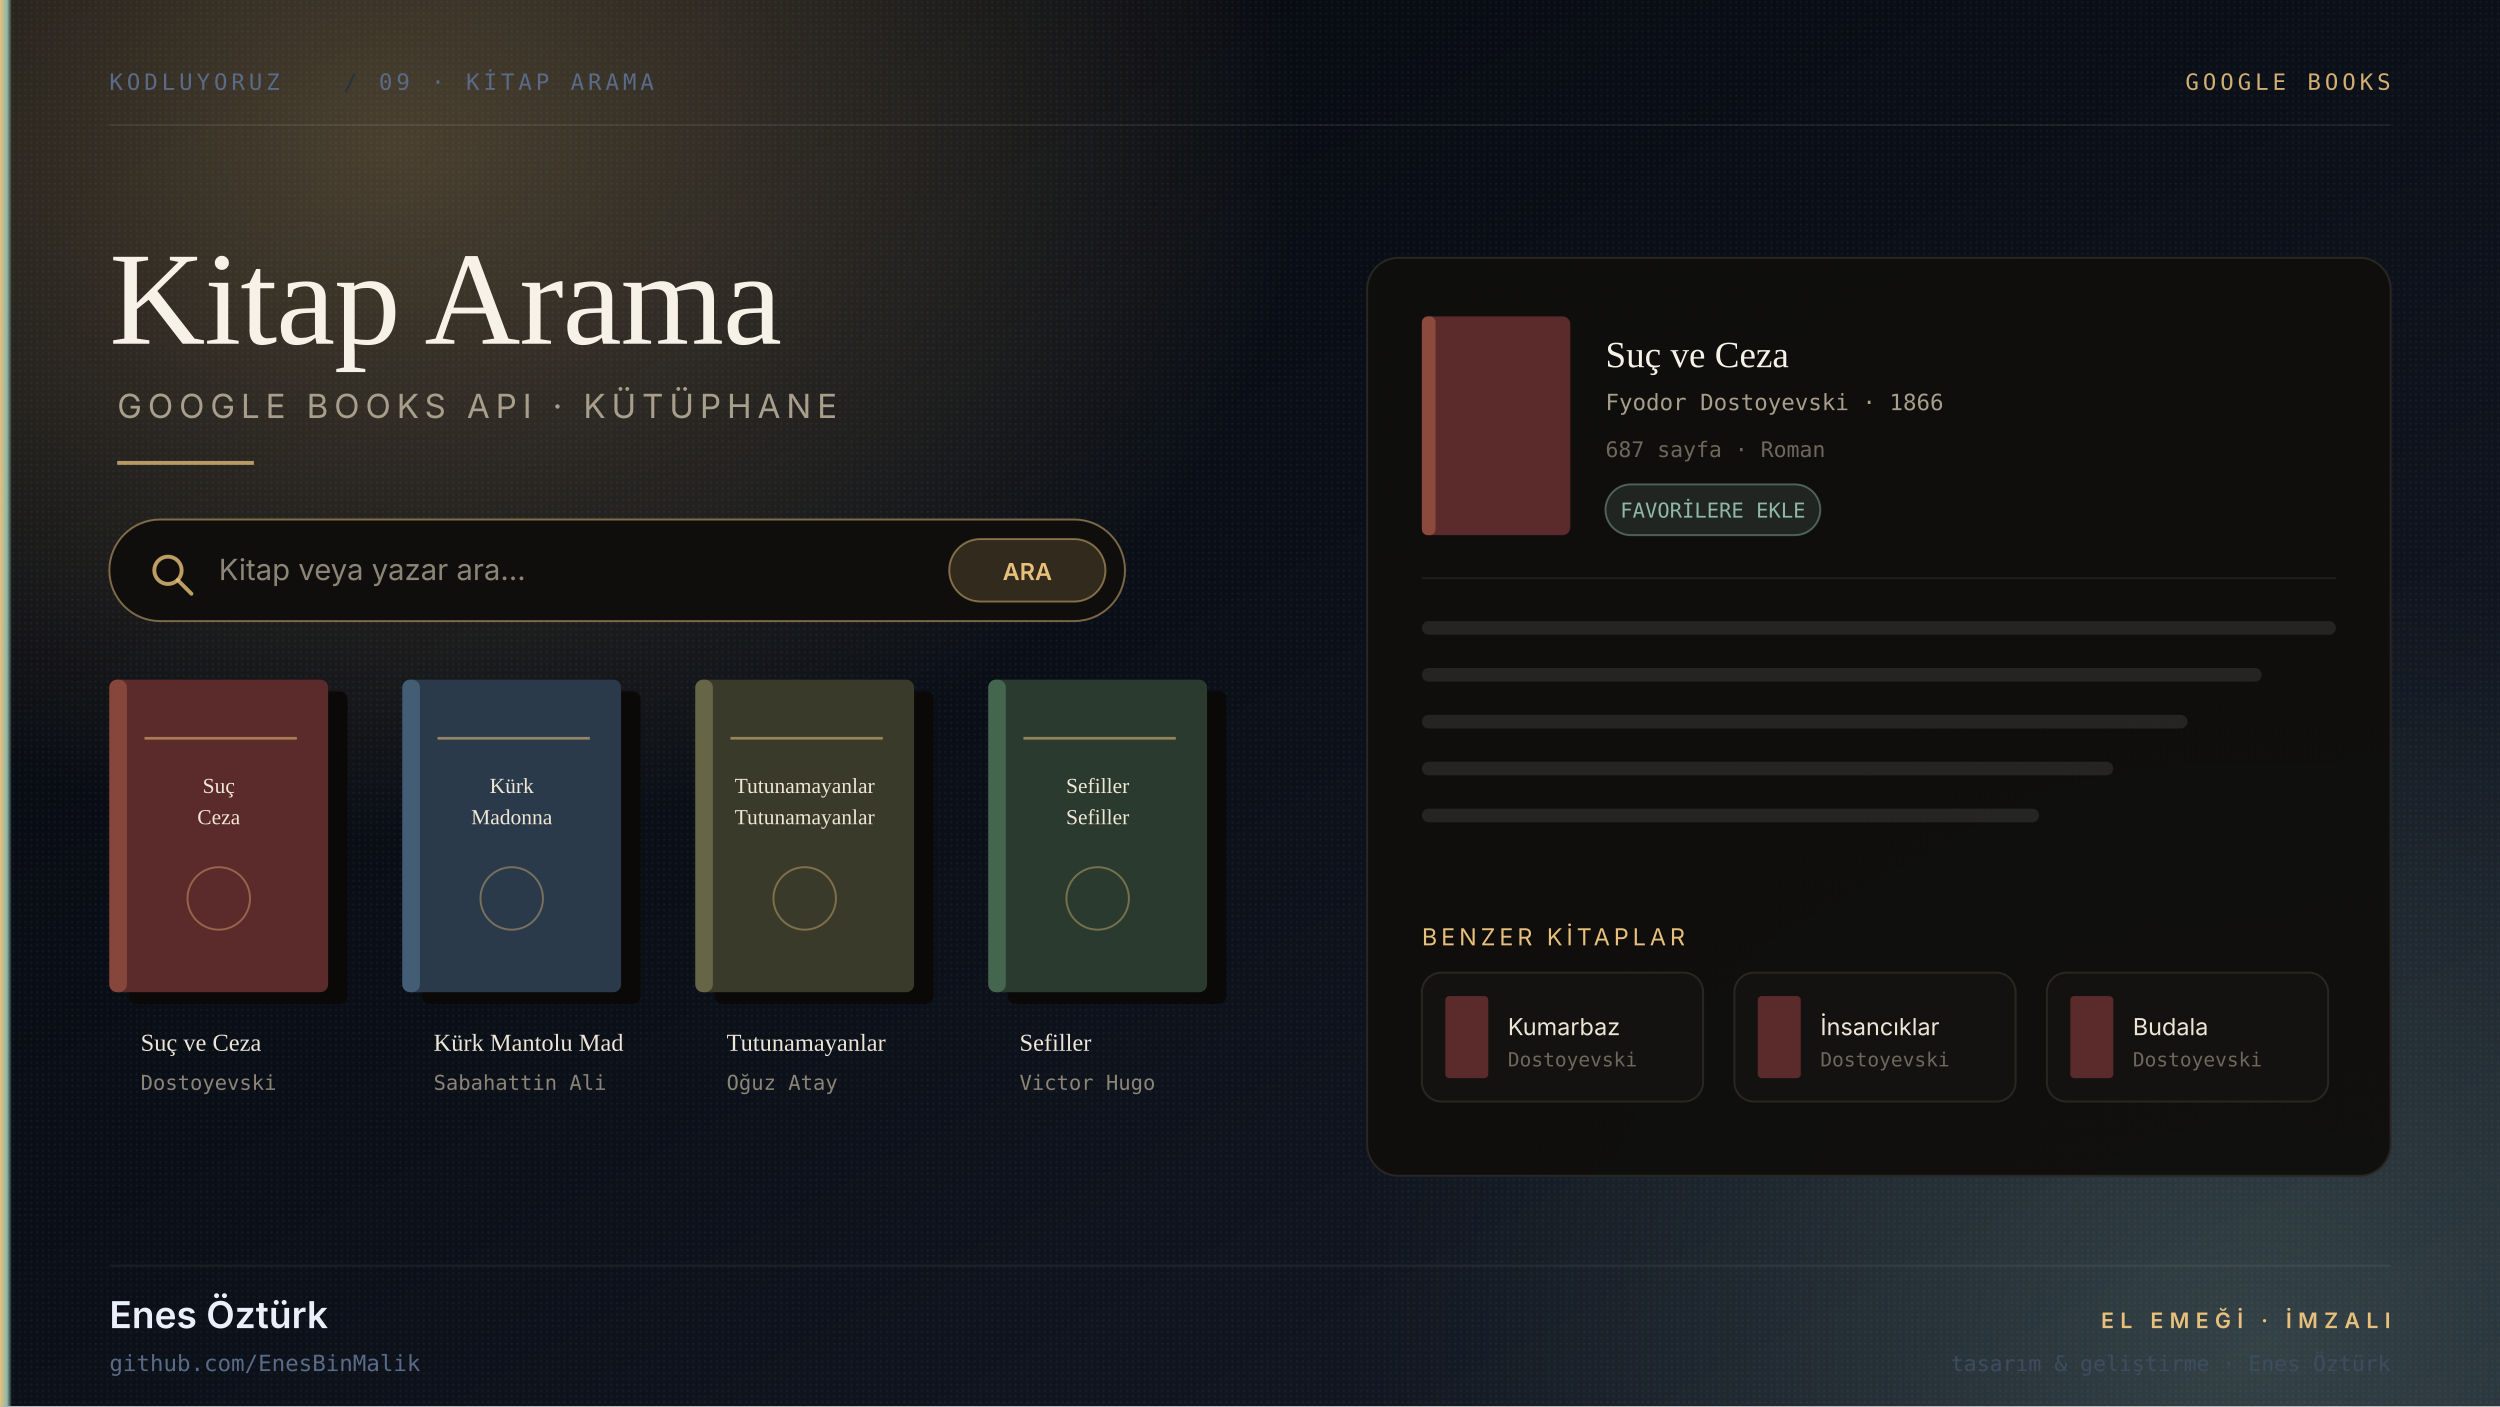
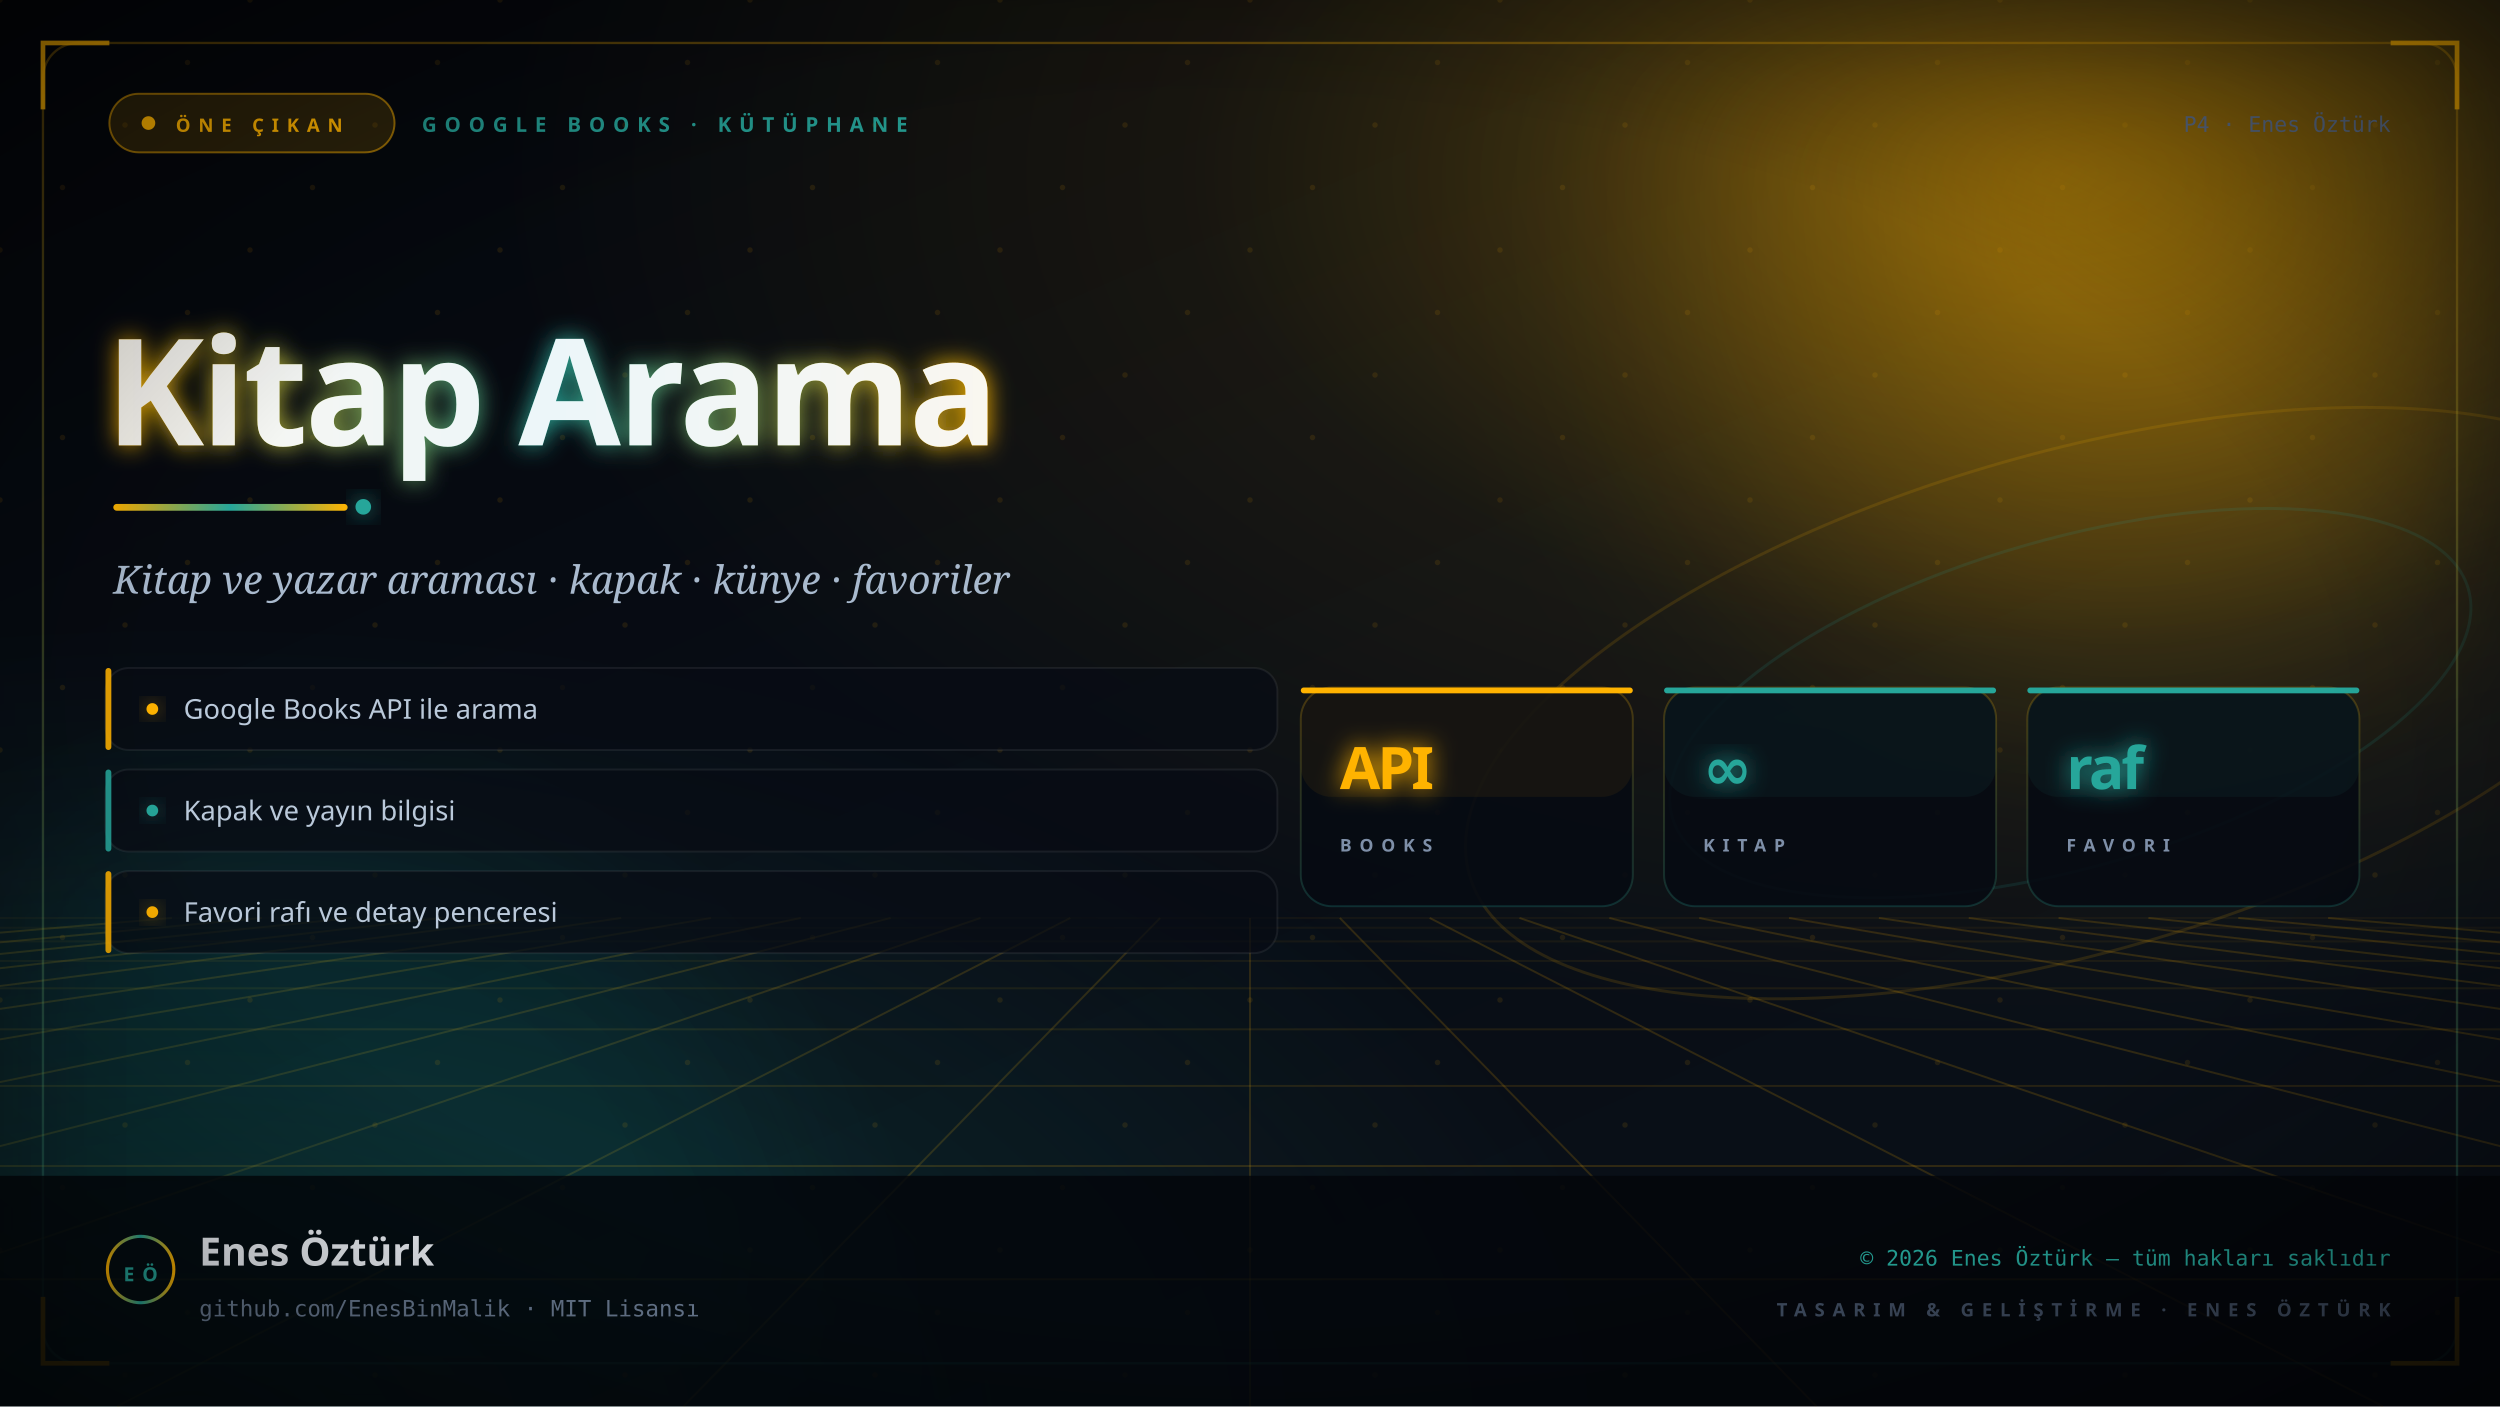
- <svg xmlns="http://www.w3.org/2000/svg" viewBox="0 0 1280 720" width="1280" height="720" role="img" aria-label="Kitap Arama Uygulaması — Enes Öztürk">
+ <svg xmlns="http://www.w3.org/2000/svg" width="1280" height="720" viewBox="0 0 1280 720" role="img" aria-label="Kitap Arama">
+   <style>.t{font-family:'Segoe UI',system-ui,sans-serif}.ttl{font-family:'Segoe UI',system-ui,sans-serif;font-weight:700;letter-spacing:-1.5px}.m{font-family:'Consolas',monospace}.cap{font-family:'Segoe UI',sans-serif;font-weight:700;letter-spacing:4px}.ser{font-family:Georgia,serif;font-style:italic}</style>
  <defs>
-     <linearGradient id="bg" x1="0" y1="0" x2="1" y2="1">
-       <stop offset="0" stop-color="#05070C" />
-       <stop offset="52%" stop-color="#0B1019" />
-       <stop offset="100%" stop-color="#151A26" />
+     <linearGradient id="bg" x1="0" y1="0" x2="0.8" y2="1">
+       <stop offset="0" stop-color="#04060A" />
+       <stop offset="0.45" stop-color="#070C14" />
+       <stop offset="1" stop-color="#0A1018" />
    </linearGradient>
-     <linearGradient id="accent" x1="0" y1="0" x2="1" y2="0">
-       <stop offset="0" stop-color="#E7C07B" />
-       <stop offset="60%" stop-color="#8FB8A8" />
-       <stop offset="100%" stop-color="#8FB8A8" stop-opacity="0.05" />
+     <linearGradient id="ac" x1="0" y1="0" x2="1" y2="0">
+       <stop offset="0" stop-color="#FFB300" />
+       <stop offset="0.5" stop-color="#26A69A" />
+       <stop offset="1" stop-color="#FFB300" />
    </linearGradient>
-     <radialGradient id="glow1" cx="50%" cy="50%" r="50%">
-       <stop offset="0" stop-color="#E7C07B" stop-opacity="0.30" />
-       <stop offset="100%" stop-color="#E7C07B" stop-opacity="0" />
+     <linearGradient id="acv" x1="0" y1="0" x2="0" y2="1">
+       <stop offset="0" stop-color="#FFB300" />
+       <stop offset="1" stop-color="#26A69A" />
+     </linearGradient>
+     <radialGradient id="g1" cx="0.82" cy="0.12" r="0.62">
+       <stop offset="0" stop-color="#FFB300" stop-opacity="0.34" />
+       <stop offset="0.55" stop-color="#FFB300" stop-opacity="0.07" />
+       <stop offset="1" stop-color="#FFB300" stop-opacity="0" />
    </radialGradient>
-     <radialGradient id="glow2" cx="50%" cy="50%" r="50%">
-       <stop offset="0" stop-color="#8FB8A8" stop-opacity="0.26" />
-       <stop offset="100%" stop-color="#8FB8A8" stop-opacity="0" />
+     <radialGradient id="g2" cx="0.08" cy="1.02" r="0.58">
+       <stop offset="0" stop-color="#26A69A" stop-opacity="0.22" />
+       <stop offset="1" stop-color="#26A69A" stop-opacity="0" />
    </radialGradient>
-     <pattern id="noise" width="3" height="3" patternUnits="userSpaceOnUse">
-       <circle cx="1" cy="1" r="0.6" fill="#FFFFFF" fill-opacity="0.05" />
-     </pattern>
-     <linearGradient id="metal" x1="0" y1="0" x2="1" y2="1">
-       <stop offset="0" stop-color="#FFFFFF" stop-opacity="0.20" />
-       <stop offset="55%" stop-color="#FFFFFF" stop-opacity="0.04" />
-       <stop offset="100%" stop-color="#FFFFFF" stop-opacity="0.10" />
-     </linearGradient>
-     <linearGradient id="sheen" x1="0" y1="0" x2="1" y2="1">
-       <stop offset="0" stop-color="#FFFFFF" stop-opacity="0.14" />
-       <stop offset="55%" stop-color="#FFFFFF" stop-opacity="0" />
-     </linearGradient>
-     <style>.t{font-family:'Segoe UI',Inter,system-ui,-apple-system,Arial,sans-serif}.s{font-family:Georgia,'Times New Roman',serif}.m{font-family:'JetBrains Mono','Cascadia Code',Consolas,monospace}.ttl{font-family:Georgia,'Times New Roman',serif;letter-spacing:-0.5px}.cap{font-family:'Segoe UI',Inter,system-ui,-apple-system,Arial,sans-serif;font-weight:600;letter-spacing:3.2px}</style>
+     <radialGradient id="g3" cx="0.5" cy="0.5" r="0.5">
+       <stop offset="0" stop-color="#FFB300" stop-opacity="0.9" />
+       <stop offset="1" stop-color="#FFB300" stop-opacity="0" />
+     </radialGradient>
+     <radialGradient id="vig" cx="0.5" cy="0.5" r="0.78">
+       <stop offset="0.55" stop-color="#000000" stop-opacity="0" />
+       <stop offset="1" stop-color="#000000" stop-opacity="0.62" />
+     </radialGradient>
+     <filter id="blur40" x="-50%" y="-50%" width="200%" height="200%">
+       <feGaussianBlur stdDeviation="42" />
+     </filter>
+     <filter id="glow" x="-60%" y="-60%" width="220%" height="220%">
+       <feGaussianBlur stdDeviation="6" result="b" />
+       <feMerge>
+         <feMergeNode in="b" />
+         <feMergeNode in="SourceGraphic" />
+       </feMerge>
+     </filter>
+     <filter id="soft" x="-40%" y="-40%" width="180%" height="180%">
+       <feGaussianBlur stdDeviation="1.4" />
+     </filter>
  </defs>
  <rect width="1280" height="720" fill="url(#bg)" />
-   <rect width="1280" height="720" fill="url(#noise)" />
-   <ellipse cx="204" cy="72" rx="460" ry="360" fill="url(#glow1)" />
-   <ellipse cx="1152" cy="684" rx="460" ry="396" fill="url(#glow2)" />
-   <rect x="0" y="0" width="6" height="720" fill="url(#accent)" />
-   <g class="m" font-size="11.5" fill="#5A6B88" letter-spacing="2">
-     <text x="56" y="46">KODLUYORUZ</text>
-     <text x="176" y="46" fill="#243044">/</text>
-     <text x="194" y="46">09 · KİTAP ARAMA</text>
-     <text x="1224" y="46" text-anchor="end" fill="#E7C07B" fill-opacity="0.9">GOOGLE BOOKS</text>
+   <g stroke="#FFB300" stroke-opacity="0.16" stroke-width="1">
+     <line x1="88" y1="470" x2="-2840" y2="720" />
+     <line x1="134" y1="470" x2="-2550" y2="720" />
+     <line x1="180" y1="470" x2="-2260" y2="720" />
+     <line x1="226" y1="470" x2="-1970" y2="720" />
+     <line x1="272" y1="470" x2="-1680" y2="720" />
+     <line x1="318" y1="470" x2="-1390" y2="720" />
+     <line x1="364" y1="470" x2="-1100" y2="720" />
+     <line x1="410" y1="470" x2="-810" y2="720" />
+     <line x1="456" y1="470" x2="-520" y2="720" />
+     <line x1="502" y1="470" x2="-230" y2="720" />
+     <line x1="548" y1="470" x2="60" y2="720" />
+     <line x1="594" y1="470" x2="350" y2="720" />
+     <line x1="640" y1="470" x2="640" y2="720" />
+     <line x1="686" y1="470" x2="930" y2="720" />
+     <line x1="732" y1="470" x2="1220" y2="720" />
+     <line x1="778" y1="470" x2="1510" y2="720" />
+     <line x1="824" y1="470" x2="1800" y2="720" />
+     <line x1="870" y1="470" x2="2090" y2="720" />
+     <line x1="916" y1="470" x2="2380" y2="720" />
+     <line x1="962" y1="470" x2="2670" y2="720" />
+     <line x1="1008" y1="470" x2="2960" y2="720" />
+     <line x1="1054" y1="470" x2="3250" y2="720" />
+     <line x1="1100" y1="470" x2="3540" y2="720" />
+     <line x1="1146" y1="470" x2="3830" y2="720" />
+     <line x1="1192" y1="470" x2="4120" y2="720" />
+     <line x1="0" y1="470" x2="1280" y2="470" stroke-opacity="0.05" />
+     <line x1="0" y1="475" x2="1280" y2="475" stroke-opacity="0.05" />
+     <line x1="0" y1="482" x2="1280" y2="482" stroke-opacity="0.06" />
+     <line x1="0" y1="492" x2="1280" y2="492" stroke-opacity="0.07" />
+     <line x1="0" y1="506" x2="1280" y2="506" stroke-opacity="0.08" />
+     <line x1="0" y1="527" x2="1280" y2="527" stroke-opacity="0.10" />
+     <line x1="0" y1="556" x2="1280" y2="556" stroke-opacity="0.12" />
+     <line x1="0" y1="597" x2="1280" y2="597" stroke-opacity="0.16" />
+     <line x1="0" y1="655" x2="1280" y2="655" stroke-opacity="0.20" />
  </g>
-   <line x1="56" y1="64" x2="1224" y2="64" stroke="#FFFFFF" stroke-opacity="0.07" />
-   <text x="56" y="176" class="ttl" font-size="68" fill="#F7F2E8">Kitap Arama</text>
-   <text x="60" y="214" class="t" font-size="17" fill="#A79E8B" letter-spacing="3">GOOGLE BOOKS API · KÜTÜPHANE</text>
-   <rect x="60" y="236" width="70" height="2" fill="#E7C07B" fill-opacity="0.75" />
-   <rect x="56" y="266" width="520" height="52" rx="26" fill="#0F0E0C" stroke="#E7C07B" stroke-opacity="0.5" />
-   <circle cx="86" cy="292" r="7" fill="none" stroke="#E7C07B" stroke-opacity="0.8" stroke-width="2" />
-   <line x1="91" y1="297" x2="98" y2="304" stroke="#E7C07B" stroke-opacity="0.8" stroke-width="2" stroke-linecap="round" />
-   <text x="112" y="297" class="t" font-size="15" fill="#8C8577">Kitap veya yazar ara…</text>
-   <rect x="486" y="276" width="80" height="32" rx="16" fill="#E7C07B" fill-opacity="0.16" stroke="#E7C07B" stroke-opacity="0.5" />
-   <text x="526" y="297" text-anchor="middle" class="t" font-size="12" font-weight="600" fill="#E7C07B">ARA</text>
-   <rect x="66" y="354" width="112" height="160" rx="4" fill="#0A0908" />
-   <rect x="56" y="348" width="112" height="160" rx="4" fill="#5B2A2A" />
-   <rect x="56" y="348" width="9" height="160" rx="4" fill="#8C4A3F" fill-opacity="0.9" />
-   <line x1="74" y1="378" x2="152" y2="378" stroke="#E7C07B" stroke-opacity="0.55" stroke-width="1.4" />
-   <text x="112" y="406" text-anchor="middle" class="s" font-size="11" fill="#F0E7D6">Suç</text>
-   <text x="112" y="422" text-anchor="middle" class="s" font-size="11" fill="#F0E7D6">Ceza</text>
-   <circle cx="112" cy="460" r="16" fill="none" stroke="#E7C07B" stroke-opacity="0.4" />
-   <text x="72" y="538" class="s" font-size="12.5" fill="#EDE5D6">Suç ve Ceza</text>
-   <text x="72" y="558" class="m" font-size="10.5" fill="#8C8577">Dostoyevski</text>
-   <rect x="216" y="354" width="112" height="160" rx="4" fill="#0A0908" />
-   <rect x="206" y="348" width="112" height="160" rx="4" fill="#2B3A4A" />
-   <rect x="206" y="348" width="9" height="160" rx="4" fill="#46617A" fill-opacity="0.9" />
-   <line x1="224" y1="378" x2="302" y2="378" stroke="#E7C07B" stroke-opacity="0.55" stroke-width="1.4" />
-   <text x="262" y="406" text-anchor="middle" class="s" font-size="11" fill="#F0E7D6">Kürk</text>
-   <text x="262" y="422" text-anchor="middle" class="s" font-size="11" fill="#F0E7D6">Madonna</text>
-   <circle cx="262" cy="460" r="16" fill="none" stroke="#E7C07B" stroke-opacity="0.4" />
-   <text x="222" y="538" class="s" font-size="12.5" fill="#EDE5D6">Kürk Mantolu Mad</text>
-   <text x="222" y="558" class="m" font-size="10.5" fill="#8C8577">Sabahattin Ali</text>
-   <rect x="366" y="354" width="112" height="160" rx="4" fill="#0A0908" />
-   <rect x="356" y="348" width="112" height="160" rx="4" fill="#3A3A2B" />
-   <rect x="356" y="348" width="9" height="160" rx="4" fill="#6B6A4A" fill-opacity="0.9" />
-   <line x1="374" y1="378" x2="452" y2="378" stroke="#E7C07B" stroke-opacity="0.55" stroke-width="1.4" />
-   <text x="412" y="406" text-anchor="middle" class="s" font-size="11" fill="#F0E7D6">Tutunamayanlar</text>
-   <text x="412" y="422" text-anchor="middle" class="s" font-size="11" fill="#F0E7D6">Tutunamayanlar</text>
-   <circle cx="412" cy="460" r="16" fill="none" stroke="#E7C07B" stroke-opacity="0.4" />
-   <text x="372" y="538" class="s" font-size="12.5" fill="#EDE5D6">Tutunamayanlar</text>
-   <text x="372" y="558" class="m" font-size="10.5" fill="#8C8577">Oğuz Atay</text>
-   <rect x="516" y="354" width="112" height="160" rx="4" fill="#0A0908" />
-   <rect x="506" y="348" width="112" height="160" rx="4" fill="#2A3A2E" />
-   <rect x="506" y="348" width="9" height="160" rx="4" fill="#476B52" fill-opacity="0.9" />
-   <line x1="524" y1="378" x2="602" y2="378" stroke="#E7C07B" stroke-opacity="0.55" stroke-width="1.4" />
-   <text x="562" y="406" text-anchor="middle" class="s" font-size="11" fill="#F0E7D6">Sefiller</text>
-   <text x="562" y="422" text-anchor="middle" class="s" font-size="11" fill="#F0E7D6">Sefiller</text>
-   <circle cx="562" cy="460" r="16" fill="none" stroke="#E7C07B" stroke-opacity="0.4" />
-   <text x="522" y="538" class="s" font-size="12.5" fill="#EDE5D6">Sefiller</text>
-   <text x="522" y="558" class="m" font-size="10.5" fill="#8C8577">Victor Hugo</text>
-   <rect x="700" y="132" width="524" height="470" rx="16" fill="#0F0E0C" fill-opacity="0.95" stroke="#2A2723" />
-   <rect x="728" y="162" width="76" height="112" rx="4" fill="#5B2A2A" />
-   <rect x="728" y="162" width="7" height="112" rx="3" fill="#8C4A3F" />
-   <text x="822" y="188" class="s" font-size="19" fill="#F7F2E8">Suç ve Ceza</text>
-   <text x="822" y="210" class="m" font-size="11.5" fill="#A79E8B">Fyodor Dostoyevski · 1866</text>
-   <text x="822" y="234" class="m" font-size="11" fill="#6E675C">687 sayfa · Roman</text>
-   <rect x="822" y="248" width="110" height="26" rx="13" fill="#8FB8A8" fill-opacity="0.14" stroke="#8FB8A8" stroke-opacity="0.45" />
-   <text x="877" y="265" text-anchor="middle" class="m" font-size="10.5" fill="#8FB8A8">FAVORİLERE EKLE</text>
-   <line x1="728" y1="296" x2="1196" y2="296" stroke="#FFFFFF" stroke-opacity="0.07" />
-   <rect x="728" y="318" width="468" height="7" rx="3.5" fill="#FFFFFF" fill-opacity="0.09" />
-   <rect x="728" y="342" width="430" height="7" rx="3.5" fill="#FFFFFF" fill-opacity="0.09" />
-   <rect x="728" y="366" width="392" height="7" rx="3.5" fill="#FFFFFF" fill-opacity="0.09" />
-   <rect x="728" y="390" width="354" height="7" rx="3.5" fill="#FFFFFF" fill-opacity="0.09" />
-   <rect x="728" y="414" width="316" height="7" rx="3.5" fill="#FFFFFF" fill-opacity="0.09" />
-   <text x="728" y="484" class="t" font-size="12" fill="#E7C07B" letter-spacing="2">BENZER KİTAPLAR</text>
-   <rect x="728" y="498" width="144" height="66" rx="10" fill="#141210" stroke="#2A2723" />
-   <rect x="740" y="510" width="22" height="42" rx="2" fill="#5B2A2A" />
-   <text x="772" y="530" class="t" font-size="12" fill="#EDE5D6">Kumarbaz</text>
-   <text x="772" y="546" class="m" font-size="10" fill="#6E675C">Dostoyevski</text>
-   <rect x="888" y="498" width="144" height="66" rx="10" fill="#141210" stroke="#2A2723" />
-   <rect x="900" y="510" width="22" height="42" rx="2" fill="#5B2A2A" />
-   <text x="932" y="530" class="t" font-size="12" fill="#EDE5D6">İnsancıklar</text>
-   <text x="932" y="546" class="m" font-size="10" fill="#6E675C">Dostoyevski</text>
-   <rect x="1048" y="498" width="144" height="66" rx="10" fill="#141210" stroke="#2A2723" />
-   <rect x="1060" y="510" width="22" height="42" rx="2" fill="#5B2A2A" />
-   <text x="1092" y="530" class="t" font-size="12" fill="#EDE5D6">Budala</text>
-   <text x="1092" y="546" class="m" font-size="10" fill="#6E675C">Dostoyevski</text>
-   <line x1="56" y1="648" x2="1224" y2="648" stroke="#FFFFFF" stroke-opacity="0.07" />
-   <text x="56" y="680" class="t" font-size="19" font-weight="600" fill="#E9F0FB">Enes Öztürk</text>
-   <text x="56" y="702" class="m" font-size="11.5" fill="#5A6B88">github.com/EnesBinMalik</text>
-   <text x="1224" y="680" text-anchor="end" class="cap" font-size="11" fill="#E7C07B">EL EMEĞİ · İMZALI</text>
-   <text x="1224" y="702" text-anchor="end" class="m" font-size="11" fill="#3F4C60">tasarım &amp; geliştirme · Enes Öztürk</text>
+   <circle cx="1090" cy="110" r="300" fill="url(#g3)" opacity="0.5" filter="url(#blur40)" />
+   <circle cx="150" cy="680" r="260" fill="#26A69A" fill-opacity="0.10" filter="url(#blur40)" />
+   <rect width="1280" height="720" fill="url(#g1)" />
+   <rect width="1280" height="720" fill="url(#g2)" />
+   <ellipse cx="1060" cy="360" rx="320" ry="128" fill="none" stroke="#FFB300" stroke-opacity="0.13" stroke-width="1.5" transform="rotate(-16 1060 360)" />
+   <ellipse cx="1060" cy="360" rx="212" ry="84" fill="none" stroke="#26A69A" stroke-opacity="0.13" stroke-width="1.5" transform="rotate(-16 1060 360)" />
+   <circle cx="0" cy="0" r="1.4" fill="#FFB300" fill-opacity="0.10" />
+   <circle cx="128" cy="0" r="1.4" fill="#FFB300" fill-opacity="0.10" />
+   <circle cx="256" cy="0" r="1.4" fill="#FFB300" fill-opacity="0.10" />
+   <circle cx="384" cy="0" r="1.4" fill="#FFB300" fill-opacity="0.10" />
+   <circle cx="512" cy="0" r="1.4" fill="#FFB300" fill-opacity="0.10" />
+   <circle cx="640" cy="0" r="1.4" fill="#FFB300" fill-opacity="0.10" />
+   <circle cx="768" cy="0" r="1.4" fill="#FFB300" fill-opacity="0.10" />
+   <circle cx="896" cy="0" r="1.4" fill="#FFB300" fill-opacity="0.10" />
+   <circle cx="1024" cy="0" r="1.4" fill="#FFB300" fill-opacity="0.10" />
+   <circle cx="1152" cy="0" r="1.4" fill="#FFB300" fill-opacity="0.10" />
+   <circle cx="96" cy="32" r="1.4" fill="#FFB300" fill-opacity="0.10" />
+   <circle cx="224" cy="32" r="1.4" fill="#FFB300" fill-opacity="0.10" />
+   <circle cx="352" cy="32" r="1.4" fill="#FFB300" fill-opacity="0.10" />
+   <circle cx="480" cy="32" r="1.4" fill="#FFB300" fill-opacity="0.10" />
+   <circle cx="608" cy="32" r="1.4" fill="#FFB300" fill-opacity="0.10" />
+   <circle cx="736" cy="32" r="1.4" fill="#FFB300" fill-opacity="0.10" />
+   <circle cx="864" cy="32" r="1.4" fill="#FFB300" fill-opacity="0.10" />
+   <circle cx="992" cy="32" r="1.4" fill="#FFB300" fill-opacity="0.10" />
+   <circle cx="1120" cy="32" r="1.4" fill="#FFB300" fill-opacity="0.10" />
+   <circle cx="1248" cy="32" r="1.4" fill="#FFB300" fill-opacity="0.10" />
+   <circle cx="64" cy="64" r="1.4" fill="#FFB300" fill-opacity="0.10" />
+   <circle cx="192" cy="64" r="1.4" fill="#FFB300" fill-opacity="0.10" />
+   <circle cx="320" cy="64" r="1.4" fill="#FFB300" fill-opacity="0.10" />
+   <circle cx="448" cy="64" r="1.4" fill="#FFB300" fill-opacity="0.10" />
+   <circle cx="576" cy="64" r="1.4" fill="#FFB300" fill-opacity="0.10" />
+   <circle cx="704" cy="64" r="1.4" fill="#FFB300" fill-opacity="0.10" />
+   <circle cx="832" cy="64" r="1.4" fill="#FFB300" fill-opacity="0.10" />
+   <circle cx="960" cy="64" r="1.4" fill="#FFB300" fill-opacity="0.10" />
+   <circle cx="1088" cy="64" r="1.4" fill="#FFB300" fill-opacity="0.10" />
+   <circle cx="1216" cy="64" r="1.4" fill="#FFB300" fill-opacity="0.10" />
+   <circle cx="32" cy="96" r="1.4" fill="#FFB300" fill-opacity="0.10" />
+   <circle cx="160" cy="96" r="1.4" fill="#FFB300" fill-opacity="0.10" />
+   <circle cx="288" cy="96" r="1.4" fill="#FFB300" fill-opacity="0.10" />
+   <circle cx="416" cy="96" r="1.4" fill="#FFB300" fill-opacity="0.10" />
+   <circle cx="544" cy="96" r="1.4" fill="#FFB300" fill-opacity="0.10" />
+   <circle cx="672" cy="96" r="1.4" fill="#FFB300" fill-opacity="0.10" />
+   <circle cx="800" cy="96" r="1.4" fill="#FFB300" fill-opacity="0.10" />
+   <circle cx="928" cy="96" r="1.4" fill="#FFB300" fill-opacity="0.10" />
+   <circle cx="1056" cy="96" r="1.4" fill="#FFB300" fill-opacity="0.10" />
+   <circle cx="1184" cy="96" r="1.4" fill="#FFB300" fill-opacity="0.10" />
+   <circle cx="0" cy="128" r="1.4" fill="#FFB300" fill-opacity="0.10" />
+   <circle cx="128" cy="128" r="1.4" fill="#FFB300" fill-opacity="0.10" />
+   <circle cx="256" cy="128" r="1.4" fill="#FFB300" fill-opacity="0.10" />
+   <circle cx="384" cy="128" r="1.4" fill="#FFB300" fill-opacity="0.10" />
+   <circle cx="512" cy="128" r="1.4" fill="#FFB300" fill-opacity="0.10" />
+   <circle cx="640" cy="128" r="1.4" fill="#FFB300" fill-opacity="0.10" />
+   <circle cx="768" cy="128" r="1.4" fill="#FFB300" fill-opacity="0.10" />
+   <circle cx="896" cy="128" r="1.4" fill="#FFB300" fill-opacity="0.10" />
+   <circle cx="1024" cy="128" r="1.4" fill="#FFB300" fill-opacity="0.10" />
+   <circle cx="1152" cy="128" r="1.4" fill="#FFB300" fill-opacity="0.10" />
+   <circle cx="96" cy="160" r="1.4" fill="#FFB300" fill-opacity="0.10" />
+   <circle cx="224" cy="160" r="1.4" fill="#FFB300" fill-opacity="0.10" />
+   <circle cx="352" cy="160" r="1.4" fill="#FFB300" fill-opacity="0.10" />
+   <circle cx="480" cy="160" r="1.4" fill="#FFB300" fill-opacity="0.10" />
+   <circle cx="608" cy="160" r="1.4" fill="#FFB300" fill-opacity="0.10" />
+   <circle cx="736" cy="160" r="1.4" fill="#FFB300" fill-opacity="0.10" />
+   <circle cx="864" cy="160" r="1.4" fill="#FFB300" fill-opacity="0.10" />
+   <circle cx="992" cy="160" r="1.4" fill="#FFB300" fill-opacity="0.10" />
+   <circle cx="1120" cy="160" r="1.4" fill="#FFB300" fill-opacity="0.10" />
+   <circle cx="1248" cy="160" r="1.4" fill="#FFB300" fill-opacity="0.10" />
+   <circle cx="64" cy="192" r="1.4" fill="#FFB300" fill-opacity="0.10" />
+   <circle cx="192" cy="192" r="1.4" fill="#FFB300" fill-opacity="0.10" />
+   <circle cx="320" cy="192" r="1.4" fill="#FFB300" fill-opacity="0.10" />
+   <circle cx="448" cy="192" r="1.4" fill="#FFB300" fill-opacity="0.10" />
+   <circle cx="576" cy="192" r="1.4" fill="#FFB300" fill-opacity="0.10" />
+   <circle cx="704" cy="192" r="1.4" fill="#FFB300" fill-opacity="0.10" />
+   <circle cx="832" cy="192" r="1.4" fill="#FFB300" fill-opacity="0.10" />
+   <circle cx="960" cy="192" r="1.4" fill="#FFB300" fill-opacity="0.10" />
+   <circle cx="1088" cy="192" r="1.4" fill="#FFB300" fill-opacity="0.10" />
+   <circle cx="1216" cy="192" r="1.4" fill="#FFB300" fill-opacity="0.10" />
+   <circle cx="32" cy="224" r="1.4" fill="#FFB300" fill-opacity="0.10" />
+   <circle cx="160" cy="224" r="1.4" fill="#FFB300" fill-opacity="0.10" />
+   <circle cx="288" cy="224" r="1.4" fill="#FFB300" fill-opacity="0.10" />
+   <circle cx="416" cy="224" r="1.4" fill="#FFB300" fill-opacity="0.10" />
+   <circle cx="544" cy="224" r="1.4" fill="#FFB300" fill-opacity="0.10" />
+   <circle cx="672" cy="224" r="1.4" fill="#FFB300" fill-opacity="0.10" />
+   <circle cx="800" cy="224" r="1.4" fill="#FFB300" fill-opacity="0.10" />
+   <circle cx="928" cy="224" r="1.4" fill="#FFB300" fill-opacity="0.10" />
+   <circle cx="1056" cy="224" r="1.4" fill="#FFB300" fill-opacity="0.10" />
+   <circle cx="1184" cy="224" r="1.4" fill="#FFB300" fill-opacity="0.10" />
+   <circle cx="0" cy="256" r="1.4" fill="#FFB300" fill-opacity="0.10" />
+   <circle cx="128" cy="256" r="1.4" fill="#FFB300" fill-opacity="0.10" />
+   <circle cx="256" cy="256" r="1.4" fill="#FFB300" fill-opacity="0.10" />
+   <circle cx="384" cy="256" r="1.4" fill="#FFB300" fill-opacity="0.10" />
+   <circle cx="512" cy="256" r="1.4" fill="#FFB300" fill-opacity="0.10" />
+   <circle cx="640" cy="256" r="1.4" fill="#FFB300" fill-opacity="0.10" />
+   <circle cx="768" cy="256" r="1.4" fill="#FFB300" fill-opacity="0.10" />
+   <circle cx="896" cy="256" r="1.4" fill="#FFB300" fill-opacity="0.10" />
+   <circle cx="1024" cy="256" r="1.4" fill="#FFB300" fill-opacity="0.10" />
+   <circle cx="1152" cy="256" r="1.4" fill="#FFB300" fill-opacity="0.10" />
+   <circle cx="96" cy="288" r="1.4" fill="#FFB300" fill-opacity="0.10" />
+   <circle cx="224" cy="288" r="1.4" fill="#FFB300" fill-opacity="0.10" />
+   <circle cx="352" cy="288" r="1.4" fill="#FFB300" fill-opacity="0.10" />
+   <circle cx="480" cy="288" r="1.4" fill="#FFB300" fill-opacity="0.10" />
+   <circle cx="608" cy="288" r="1.4" fill="#FFB300" fill-opacity="0.10" />
+   <circle cx="736" cy="288" r="1.4" fill="#FFB300" fill-opacity="0.10" />
+   <circle cx="864" cy="288" r="1.4" fill="#FFB300" fill-opacity="0.10" />
+   <circle cx="992" cy="288" r="1.4" fill="#FFB300" fill-opacity="0.10" />
+   <circle cx="1120" cy="288" r="1.4" fill="#FFB300" fill-opacity="0.10" />
+   <circle cx="1248" cy="288" r="1.4" fill="#FFB300" fill-opacity="0.10" />
+   <circle cx="64" cy="320" r="1.4" fill="#FFB300" fill-opacity="0.10" />
+   <circle cx="192" cy="320" r="1.4" fill="#FFB300" fill-opacity="0.10" />
+   <circle cx="320" cy="320" r="1.4" fill="#FFB300" fill-opacity="0.10" />
+   <circle cx="448" cy="320" r="1.4" fill="#FFB300" fill-opacity="0.10" />
+   <circle cx="576" cy="320" r="1.4" fill="#FFB300" fill-opacity="0.10" />
+   <circle cx="704" cy="320" r="1.4" fill="#FFB300" fill-opacity="0.10" />
+   <circle cx="832" cy="320" r="1.4" fill="#FFB300" fill-opacity="0.10" />
+   <circle cx="960" cy="320" r="1.4" fill="#FFB300" fill-opacity="0.10" />
+   <circle cx="1088" cy="320" r="1.4" fill="#FFB300" fill-opacity="0.10" />
+   <circle cx="1216" cy="320" r="1.4" fill="#FFB300" fill-opacity="0.10" />
+   <circle cx="32" cy="352" r="1.4" fill="#FFB300" fill-opacity="0.10" />
+   <circle cx="160" cy="352" r="1.4" fill="#FFB300" fill-opacity="0.10" />
+   <circle cx="288" cy="352" r="1.4" fill="#FFB300" fill-opacity="0.10" />
+   <circle cx="416" cy="352" r="1.4" fill="#FFB300" fill-opacity="0.10" />
+   <circle cx="544" cy="352" r="1.4" fill="#FFB300" fill-opacity="0.10" />
+   <circle cx="672" cy="352" r="1.4" fill="#FFB300" fill-opacity="0.10" />
+   <circle cx="800" cy="352" r="1.4" fill="#FFB300" fill-opacity="0.10" />
+   <circle cx="928" cy="352" r="1.4" fill="#FFB300" fill-opacity="0.10" />
+   <circle cx="1056" cy="352" r="1.4" fill="#FFB300" fill-opacity="0.10" />
+   <circle cx="1184" cy="352" r="1.4" fill="#FFB300" fill-opacity="0.10" />
+   <circle cx="0" cy="384" r="1.4" fill="#FFB300" fill-opacity="0.10" />
+   <circle cx="128" cy="384" r="1.4" fill="#FFB300" fill-opacity="0.10" />
+   <circle cx="256" cy="384" r="1.4" fill="#FFB300" fill-opacity="0.10" />
+   <circle cx="384" cy="384" r="1.4" fill="#FFB300" fill-opacity="0.10" />
+   <circle cx="512" cy="384" r="1.4" fill="#FFB300" fill-opacity="0.10" />
+   <circle cx="640" cy="384" r="1.4" fill="#FFB300" fill-opacity="0.10" />
+   <circle cx="768" cy="384" r="1.4" fill="#FFB300" fill-opacity="0.10" />
+   <circle cx="896" cy="384" r="1.4" fill="#FFB300" fill-opacity="0.10" />
+   <circle cx="1024" cy="384" r="1.4" fill="#FFB300" fill-opacity="0.10" />
+   <circle cx="1152" cy="384" r="1.4" fill="#FFB300" fill-opacity="0.10" />
+   <circle cx="96" cy="416" r="1.4" fill="#FFB300" fill-opacity="0.10" />
+   <circle cx="224" cy="416" r="1.4" fill="#FFB300" fill-opacity="0.10" />
+   <circle cx="352" cy="416" r="1.4" fill="#FFB300" fill-opacity="0.10" />
+   <circle cx="480" cy="416" r="1.4" fill="#FFB300" fill-opacity="0.10" />
+   <circle cx="608" cy="416" r="1.4" fill="#FFB300" fill-opacity="0.10" />
+   <circle cx="736" cy="416" r="1.4" fill="#FFB300" fill-opacity="0.10" />
+   <circle cx="864" cy="416" r="1.4" fill="#FFB300" fill-opacity="0.10" />
+   <circle cx="992" cy="416" r="1.4" fill="#FFB300" fill-opacity="0.10" />
+   <circle cx="1120" cy="416" r="1.4" fill="#FFB300" fill-opacity="0.10" />
+   <circle cx="1248" cy="416" r="1.4" fill="#FFB300" fill-opacity="0.10" />
+   <circle cx="64" cy="448" r="1.4" fill="#FFB300" fill-opacity="0.10" />
+   <circle cx="192" cy="448" r="1.4" fill="#FFB300" fill-opacity="0.10" />
+   <circle cx="320" cy="448" r="1.4" fill="#FFB300" fill-opacity="0.10" />
+   <circle cx="448" cy="448" r="1.4" fill="#FFB300" fill-opacity="0.10" />
+   <circle cx="576" cy="448" r="1.4" fill="#FFB300" fill-opacity="0.10" />
+   <circle cx="704" cy="448" r="1.4" fill="#FFB300" fill-opacity="0.10" />
+   <circle cx="832" cy="448" r="1.4" fill="#FFB300" fill-opacity="0.10" />
+   <circle cx="960" cy="448" r="1.4" fill="#FFB300" fill-opacity="0.10" />
+   <circle cx="1088" cy="448" r="1.4" fill="#FFB300" fill-opacity="0.10" />
+   <circle cx="1216" cy="448" r="1.4" fill="#FFB300" fill-opacity="0.10" />
+   <circle cx="32" cy="480" r="1.4" fill="#FFB300" fill-opacity="0.10" />
+   <circle cx="160" cy="480" r="1.4" fill="#FFB300" fill-opacity="0.10" />
+   <circle cx="288" cy="480" r="1.4" fill="#FFB300" fill-opacity="0.10" />
+   <circle cx="416" cy="480" r="1.4" fill="#FFB300" fill-opacity="0.10" />
+   <circle cx="544" cy="480" r="1.4" fill="#FFB300" fill-opacity="0.10" />
+   <circle cx="672" cy="480" r="1.4" fill="#FFB300" fill-opacity="0.10" />
+   <circle cx="800" cy="480" r="1.4" fill="#FFB300" fill-opacity="0.10" />
+   <circle cx="928" cy="480" r="1.4" fill="#FFB300" fill-opacity="0.10" />
+   <circle cx="1056" cy="480" r="1.4" fill="#FFB300" fill-opacity="0.10" />
+   <circle cx="1184" cy="480" r="1.4" fill="#FFB300" fill-opacity="0.10" />
+   <circle cx="0" cy="512" r="1.4" fill="#FFB300" fill-opacity="0.10" />
+   <circle cx="128" cy="512" r="1.4" fill="#FFB300" fill-opacity="0.10" />
+   <circle cx="256" cy="512" r="1.4" fill="#FFB300" fill-opacity="0.10" />
+   <circle cx="384" cy="512" r="1.4" fill="#FFB300" fill-opacity="0.10" />
+   <circle cx="512" cy="512" r="1.4" fill="#FFB300" fill-opacity="0.10" />
+   <circle cx="640" cy="512" r="1.4" fill="#FFB300" fill-opacity="0.10" />
+   <circle cx="768" cy="512" r="1.4" fill="#FFB300" fill-opacity="0.10" />
+   <circle cx="896" cy="512" r="1.4" fill="#FFB300" fill-opacity="0.10" />
+   <circle cx="1024" cy="512" r="1.4" fill="#FFB300" fill-opacity="0.10" />
+   <circle cx="1152" cy="512" r="1.4" fill="#FFB300" fill-opacity="0.10" />
+   <circle cx="96" cy="544" r="1.4" fill="#FFB300" fill-opacity="0.10" />
+   <circle cx="224" cy="544" r="1.4" fill="#FFB300" fill-opacity="0.10" />
+   <circle cx="352" cy="544" r="1.4" fill="#FFB300" fill-opacity="0.10" />
+   <circle cx="480" cy="544" r="1.4" fill="#FFB300" fill-opacity="0.10" />
+   <circle cx="608" cy="544" r="1.4" fill="#FFB300" fill-opacity="0.10" />
+   <circle cx="736" cy="544" r="1.4" fill="#FFB300" fill-opacity="0.10" />
+   <circle cx="864" cy="544" r="1.4" fill="#FFB300" fill-opacity="0.10" />
+   <circle cx="992" cy="544" r="1.4" fill="#FFB300" fill-opacity="0.10" />
+   <circle cx="1120" cy="544" r="1.4" fill="#FFB300" fill-opacity="0.10" />
+   <circle cx="1248" cy="544" r="1.4" fill="#FFB300" fill-opacity="0.10" />
+   <circle cx="64" cy="576" r="1.4" fill="#FFB300" fill-opacity="0.10" />
+   <circle cx="192" cy="576" r="1.4" fill="#FFB300" fill-opacity="0.10" />
+   <circle cx="320" cy="576" r="1.4" fill="#FFB300" fill-opacity="0.10" />
+   <circle cx="448" cy="576" r="1.4" fill="#FFB300" fill-opacity="0.10" />
+   <circle cx="576" cy="576" r="1.4" fill="#FFB300" fill-opacity="0.10" />
+   <circle cx="704" cy="576" r="1.4" fill="#FFB300" fill-opacity="0.10" />
+   <circle cx="832" cy="576" r="1.4" fill="#FFB300" fill-opacity="0.10" />
+   <circle cx="960" cy="576" r="1.4" fill="#FFB300" fill-opacity="0.10" />
+   <circle cx="1088" cy="576" r="1.4" fill="#FFB300" fill-opacity="0.10" />
+   <circle cx="1216" cy="576" r="1.4" fill="#FFB300" fill-opacity="0.10" />
+   <circle cx="32" cy="608" r="1.4" fill="#FFB300" fill-opacity="0.10" />
+   <circle cx="160" cy="608" r="1.4" fill="#FFB300" fill-opacity="0.10" />
+   <circle cx="288" cy="608" r="1.4" fill="#FFB300" fill-opacity="0.10" />
+   <circle cx="416" cy="608" r="1.4" fill="#FFB300" fill-opacity="0.10" />
+   <circle cx="544" cy="608" r="1.4" fill="#FFB300" fill-opacity="0.10" />
+   <circle cx="672" cy="608" r="1.4" fill="#FFB300" fill-opacity="0.10" />
+   <circle cx="800" cy="608" r="1.4" fill="#FFB300" fill-opacity="0.10" />
+   <circle cx="928" cy="608" r="1.4" fill="#FFB300" fill-opacity="0.10" />
+   <circle cx="1056" cy="608" r="1.4" fill="#FFB300" fill-opacity="0.10" />
+   <circle cx="1184" cy="608" r="1.4" fill="#FFB300" fill-opacity="0.10" />
+   <circle cx="0" cy="640" r="1.4" fill="#FFB300" fill-opacity="0.10" />
+   <circle cx="128" cy="640" r="1.4" fill="#FFB300" fill-opacity="0.10" />
+   <circle cx="256" cy="640" r="1.4" fill="#FFB300" fill-opacity="0.10" />
+   <circle cx="384" cy="640" r="1.4" fill="#FFB300" fill-opacity="0.10" />
+   <circle cx="512" cy="640" r="1.4" fill="#FFB300" fill-opacity="0.10" />
+   <circle cx="640" cy="640" r="1.4" fill="#FFB300" fill-opacity="0.10" />
+   <circle cx="768" cy="640" r="1.4" fill="#FFB300" fill-opacity="0.10" />
+   <circle cx="896" cy="640" r="1.4" fill="#FFB300" fill-opacity="0.10" />
+   <circle cx="1024" cy="640" r="1.4" fill="#FFB300" fill-opacity="0.10" />
+   <circle cx="1152" cy="640" r="1.4" fill="#FFB300" fill-opacity="0.10" />
+   <circle cx="96" cy="672" r="1.4" fill="#FFB300" fill-opacity="0.10" />
+   <circle cx="224" cy="672" r="1.4" fill="#FFB300" fill-opacity="0.10" />
+   <circle cx="352" cy="672" r="1.4" fill="#FFB300" fill-opacity="0.10" />
+   <circle cx="480" cy="672" r="1.4" fill="#FFB300" fill-opacity="0.10" />
+   <circle cx="608" cy="672" r="1.4" fill="#FFB300" fill-opacity="0.10" />
+   <circle cx="736" cy="672" r="1.4" fill="#FFB300" fill-opacity="0.10" />
+   <circle cx="864" cy="672" r="1.4" fill="#FFB300" fill-opacity="0.10" />
+   <circle cx="992" cy="672" r="1.4" fill="#FFB300" fill-opacity="0.10" />
+   <circle cx="1120" cy="672" r="1.4" fill="#FFB300" fill-opacity="0.10" />
+   <circle cx="1248" cy="672" r="1.4" fill="#FFB300" fill-opacity="0.10" />
+   <circle cx="64" cy="704" r="1.4" fill="#FFB300" fill-opacity="0.10" />
+   <circle cx="192" cy="704" r="1.4" fill="#FFB300" fill-opacity="0.10" />
+   <circle cx="320" cy="704" r="1.4" fill="#FFB300" fill-opacity="0.10" />
+   <circle cx="448" cy="704" r="1.4" fill="#FFB300" fill-opacity="0.10" />
+   <circle cx="576" cy="704" r="1.4" fill="#FFB300" fill-opacity="0.10" />
+   <circle cx="704" cy="704" r="1.4" fill="#FFB300" fill-opacity="0.10" />
+   <circle cx="832" cy="704" r="1.4" fill="#FFB300" fill-opacity="0.10" />
+   <circle cx="960" cy="704" r="1.4" fill="#FFB300" fill-opacity="0.10" />
+   <circle cx="1088" cy="704" r="1.4" fill="#FFB300" fill-opacity="0.10" />
+   <circle cx="1216" cy="704" r="1.4" fill="#FFB300" fill-opacity="0.10" />
+   <rect x="22" y="22" width="1236" height="676" rx="18" fill="none" stroke="url(#acv)" stroke-opacity="0.30" stroke-width="1.2" />
+   <path d="M22 56 L22 22 L56 22" fill="none" stroke="#FFB300" stroke-width="2.4" stroke-opacity="0.85" />
+   <path d="M1258 56 L1258 22 L1224 22" fill="none" stroke="#FFB300" stroke-width="2.4" stroke-opacity="0.85" />
+   <path d="M22 664 L22 698 L56 698" fill="none" stroke="#FFB300" stroke-width="2.4" stroke-opacity="0.85" />
+   <path d="M1258 664 L1258 698 L1224 698" fill="none" stroke="#FFB300" stroke-width="2.4" stroke-opacity="0.85" />
+   <rect x="56" y="48" width="146" height="30" rx="15" fill="#FFB300" fill-opacity="0.16" stroke="#FFB300" stroke-opacity="0.55" />
+   <circle cx="76" cy="63" r="3.5" fill="#FFB300" />
+   <text x="90" y="67.5" class="cap" font-size="9.5" fill="#FFB300">ÖNE ÇIKAN</text>
+   <text x="216" y="67.5" class="cap" font-size="10.5" fill="#26A69A" fill-opacity="0.9">GOOGLE BOOKS · KÜTÜPHANE</text>
+   <text x="1224" y="67.5" text-anchor="end" class="m" font-size="11" fill="#5A6B88">P4 · Enes Öztürk</text>
+   <line x1="56" y1="98" x2="1224" y2="98" stroke="url(#ac)" stroke-opacity="0.35" />
+   <text x="54" y="228" class="ttl" font-size="76" fill="url(#ac)" filter="url(#glow)">Kitap Arama</text>
+   <text x="54" y="228" class="ttl" font-size="76" fill="#F8FBFF" fill-opacity="0.94">Kitap Arama</text>
+   <rect x="58" y="258" width="120" height="3.5" rx="1.75" fill="url(#ac)" />
+   <circle cx="186" cy="259.5" r="4" fill="#26A69A" filter="url(#glow)" />
+   <text x="58" y="304" class="ser" font-size="20" fill="#A9BACE">Kitap ve yazar araması · kapak · künye · favoriler</text>
+   <rect x="54" y="342" width="600" height="42" rx="12" fill="#070C14" fill-opacity="0.72" stroke="#FFFFFF" stroke-opacity="0.07" />
+   <rect x="54" y="342" width="3" height="42" rx="1.5" fill="#FFB300" fill-opacity="0.9" />
+   <circle cx="78" cy="363" r="3" fill="#FFB300" filter="url(#glow)" />
+   <text x="94" y="368" class="t" font-size="14" fill="#BAC9DA">Google Books API ile arama</text>
+   <rect x="54" y="394" width="600" height="42" rx="12" fill="#070C14" fill-opacity="0.72" stroke="#FFFFFF" stroke-opacity="0.07" />
+   <rect x="54" y="394" width="3" height="42" rx="1.5" fill="#26A69A" fill-opacity="0.9" />
+   <circle cx="78" cy="415" r="3" fill="#26A69A" filter="url(#glow)" />
+   <text x="94" y="420" class="t" font-size="14" fill="#BAC9DA">Kapak ve yayın bilgisi</text>
+   <rect x="54" y="446" width="600" height="42" rx="12" fill="#070C14" fill-opacity="0.72" stroke="#FFFFFF" stroke-opacity="0.07" />
+   <rect x="54" y="446" width="3" height="42" rx="1.5" fill="#FFB300" fill-opacity="0.9" />
+   <circle cx="78" cy="467" r="3" fill="#FFB300" filter="url(#glow)" />
+   <text x="94" y="472" class="t" font-size="14" fill="#BAC9DA">Favori rafı ve detay penceresi</text>
+   <rect x="666" y="352" width="170" height="112" rx="16" fill="#060A12" fill-opacity="0.9" stroke="url(#acv)" stroke-opacity="0.22" />
+   <rect x="666" y="352" width="170" height="3" rx="1.5" fill="#FFB300" />
+   <rect x="666" y="352" width="170" height="56" rx="16" fill="#FFB300" fill-opacity="0.06" />
+   <text x="686" y="404" class="ttl" font-size="30" fill="#FFB300" filter="url(#glow)">API</text>
+   <text x="686" y="436" class="cap" font-size="9" fill="#7E8FA8">BOOKS</text>
+   <rect x="852" y="352" width="170" height="112" rx="16" fill="#060A12" fill-opacity="0.9" stroke="url(#acv)" stroke-opacity="0.22" />
+   <rect x="852" y="352" width="170" height="3" rx="1.5" fill="#26A69A" />
+   <rect x="852" y="352" width="170" height="56" rx="16" fill="#26A69A" fill-opacity="0.06" />
+   <text x="872" y="404" class="ttl" font-size="30" fill="#26A69A" filter="url(#glow)">∞</text>
+   <text x="872" y="436" class="cap" font-size="9" fill="#7E8FA8">KITAP</text>
+   <rect x="1038" y="352" width="170" height="112" rx="16" fill="#060A12" fill-opacity="0.9" stroke="url(#acv)" stroke-opacity="0.22" />
+   <rect x="1038" y="352" width="170" height="3" rx="1.5" fill="#26A69A" />
+   <rect x="1038" y="352" width="170" height="56" rx="16" fill="#26A69A" fill-opacity="0.06" />
+   <text x="1058" y="404" class="ttl" font-size="30" fill="#26A69A" filter="url(#glow)">raf</text>
+   <text x="1058" y="436" class="cap" font-size="9" fill="#7E8FA8">FAVORI</text>
+   <rect x="0" y="602" width="1280" height="118" fill="#03060A" fill-opacity="0.82" />
+   <line x1="0" y1="602" x2="1280" y2="602" stroke="url(#ac)" stroke-opacity="0.5" />
+   <circle cx="72" cy="650" r="17" fill="none" stroke="url(#ac)" stroke-width="1.6" />
+   <text x="72" y="656" text-anchor="middle" class="cap" font-size="10" fill="#26A69A">EÖ</text>
+   <text x="102" y="648" class="t" font-size="20" font-weight="600" fill="#F2F6FB">Enes Öztürk</text>
+   <text x="102" y="674" class="m" font-size="11.5" fill="#6B7C93">github.com/EnesBinMalik · MIT Lisansı</text>
+   <text x="1224" y="648" text-anchor="end" class="m" font-size="11" fill="#26A69A">© 2026 Enes Öztürk — tüm hakları saklıdır</text>
+   <text x="1224" y="674" text-anchor="end" class="cap" font-size="9.5" fill="#3F4C60">TASARIM &amp; GELİŞTİRME · ENES ÖZTÜRK</text>
+   <rect width="1280" height="720" fill="url(#vig)" />
</svg>
